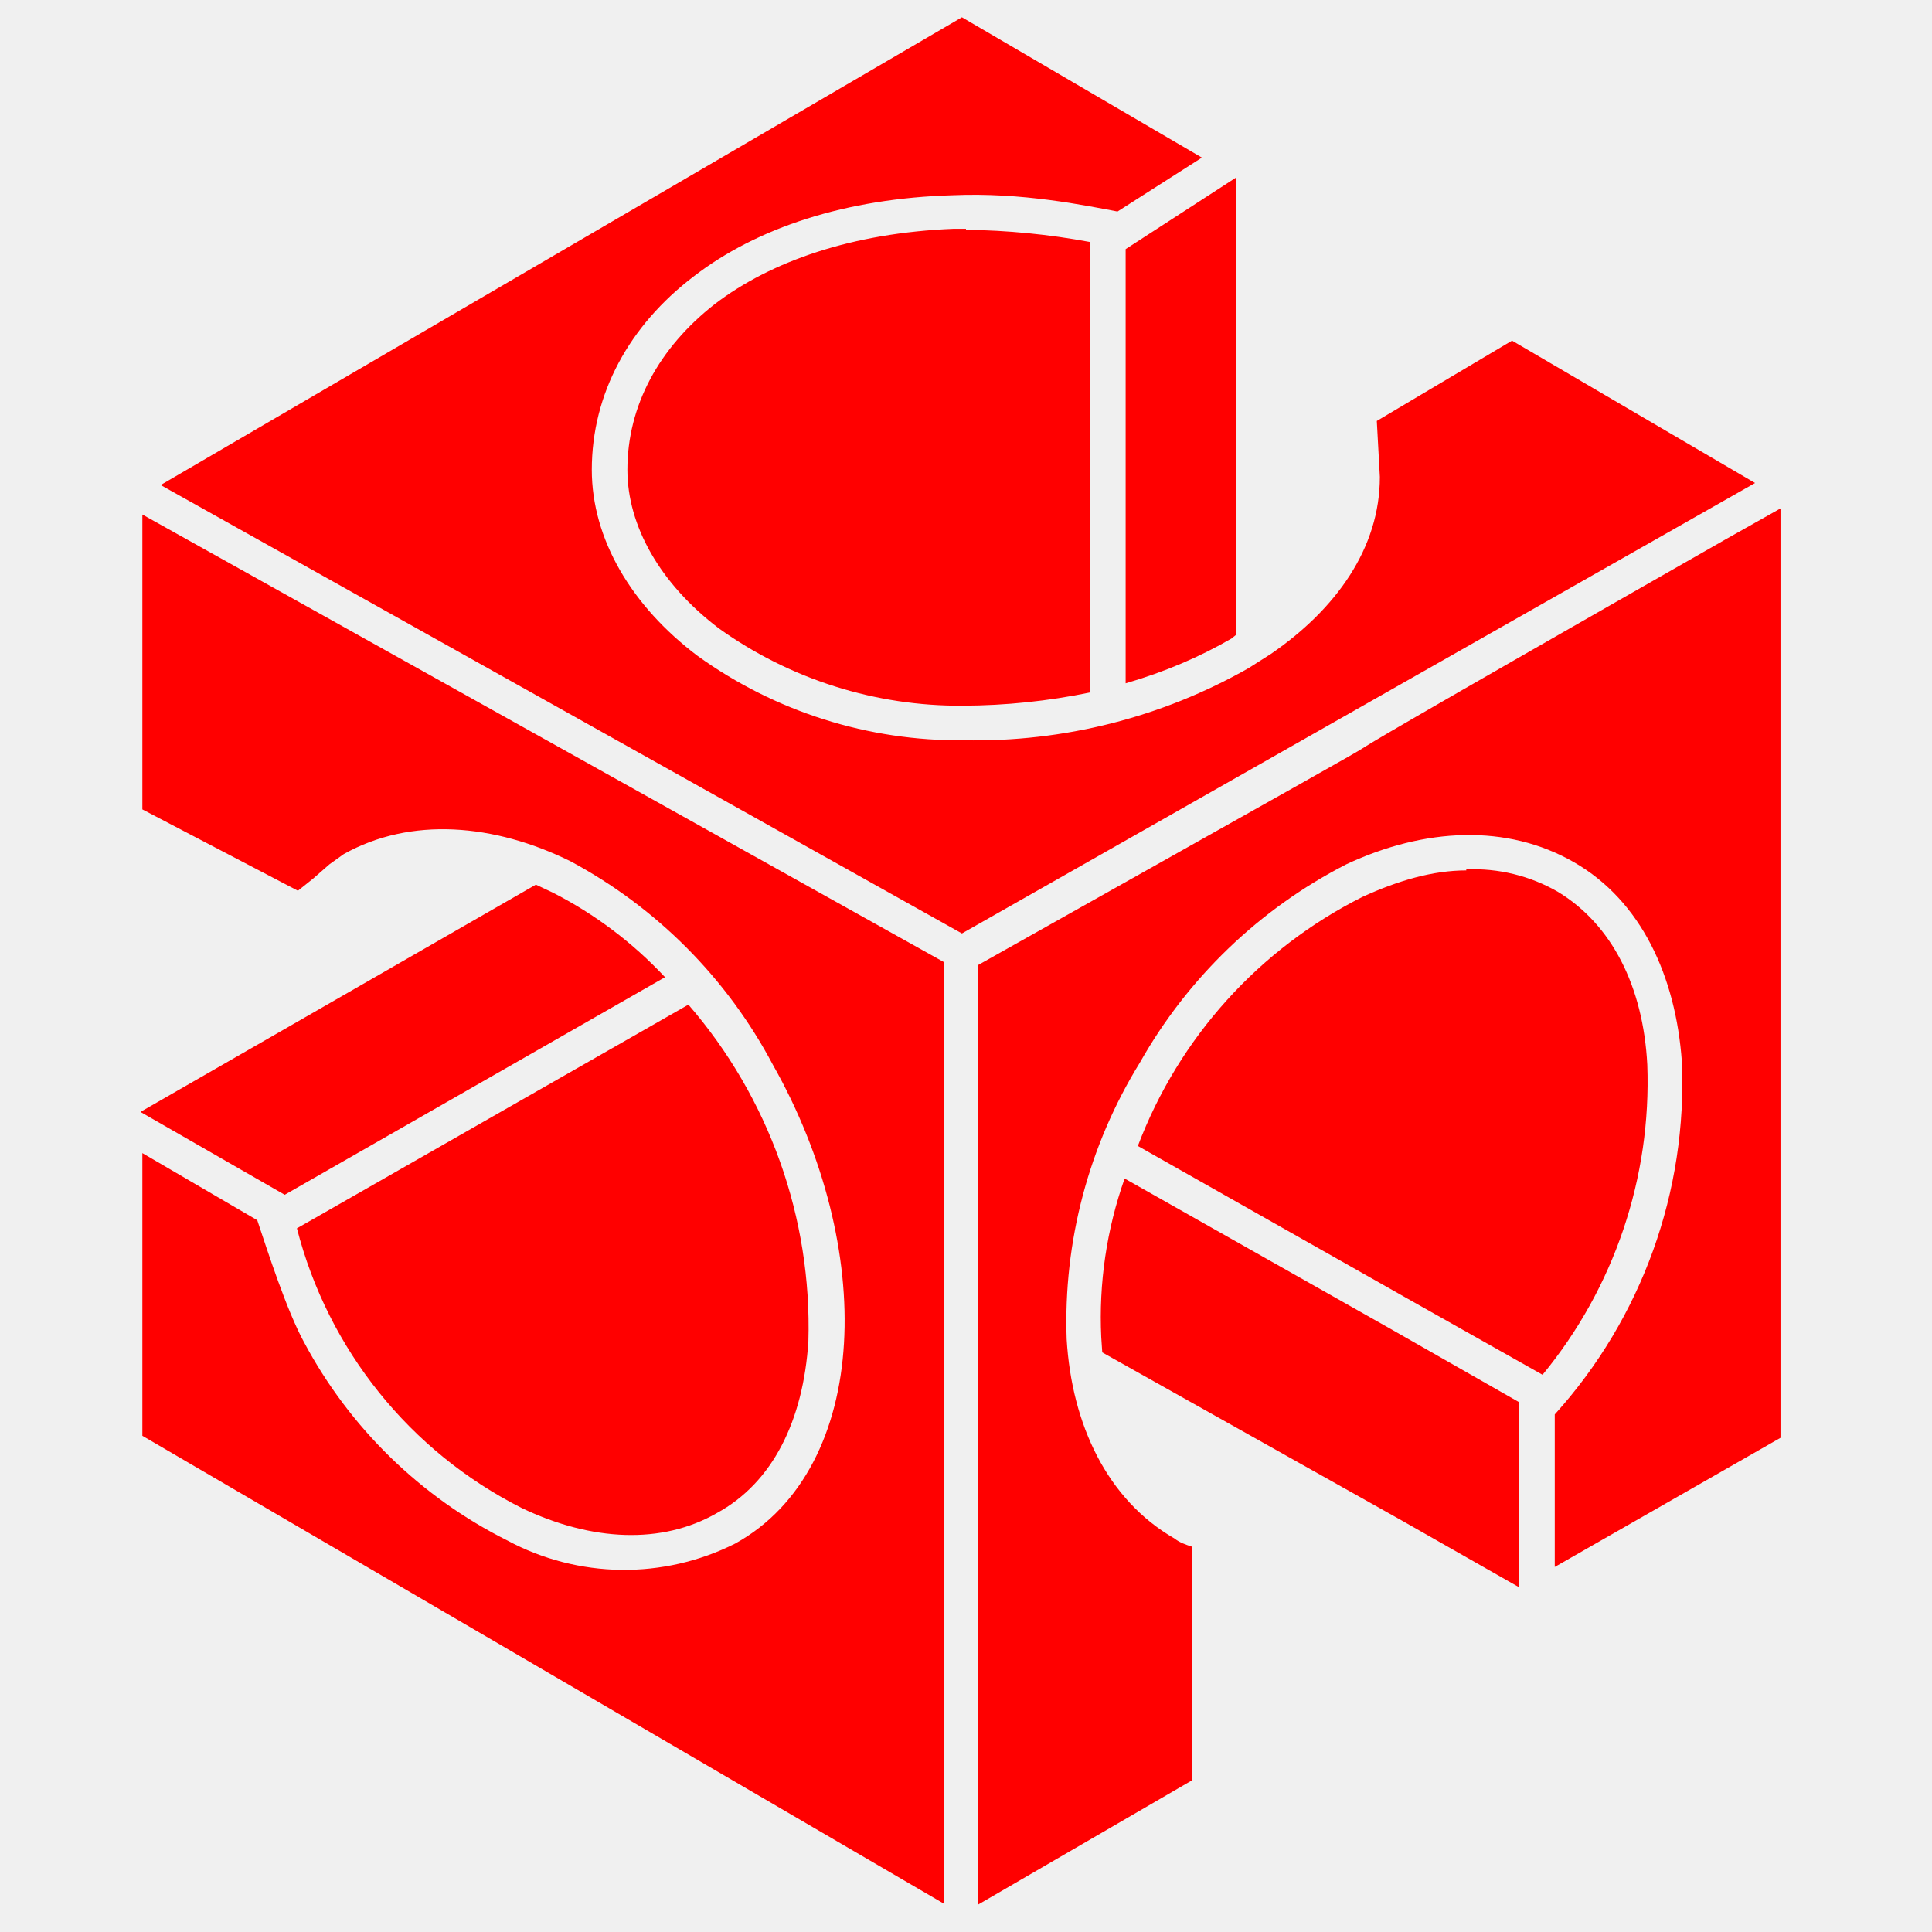
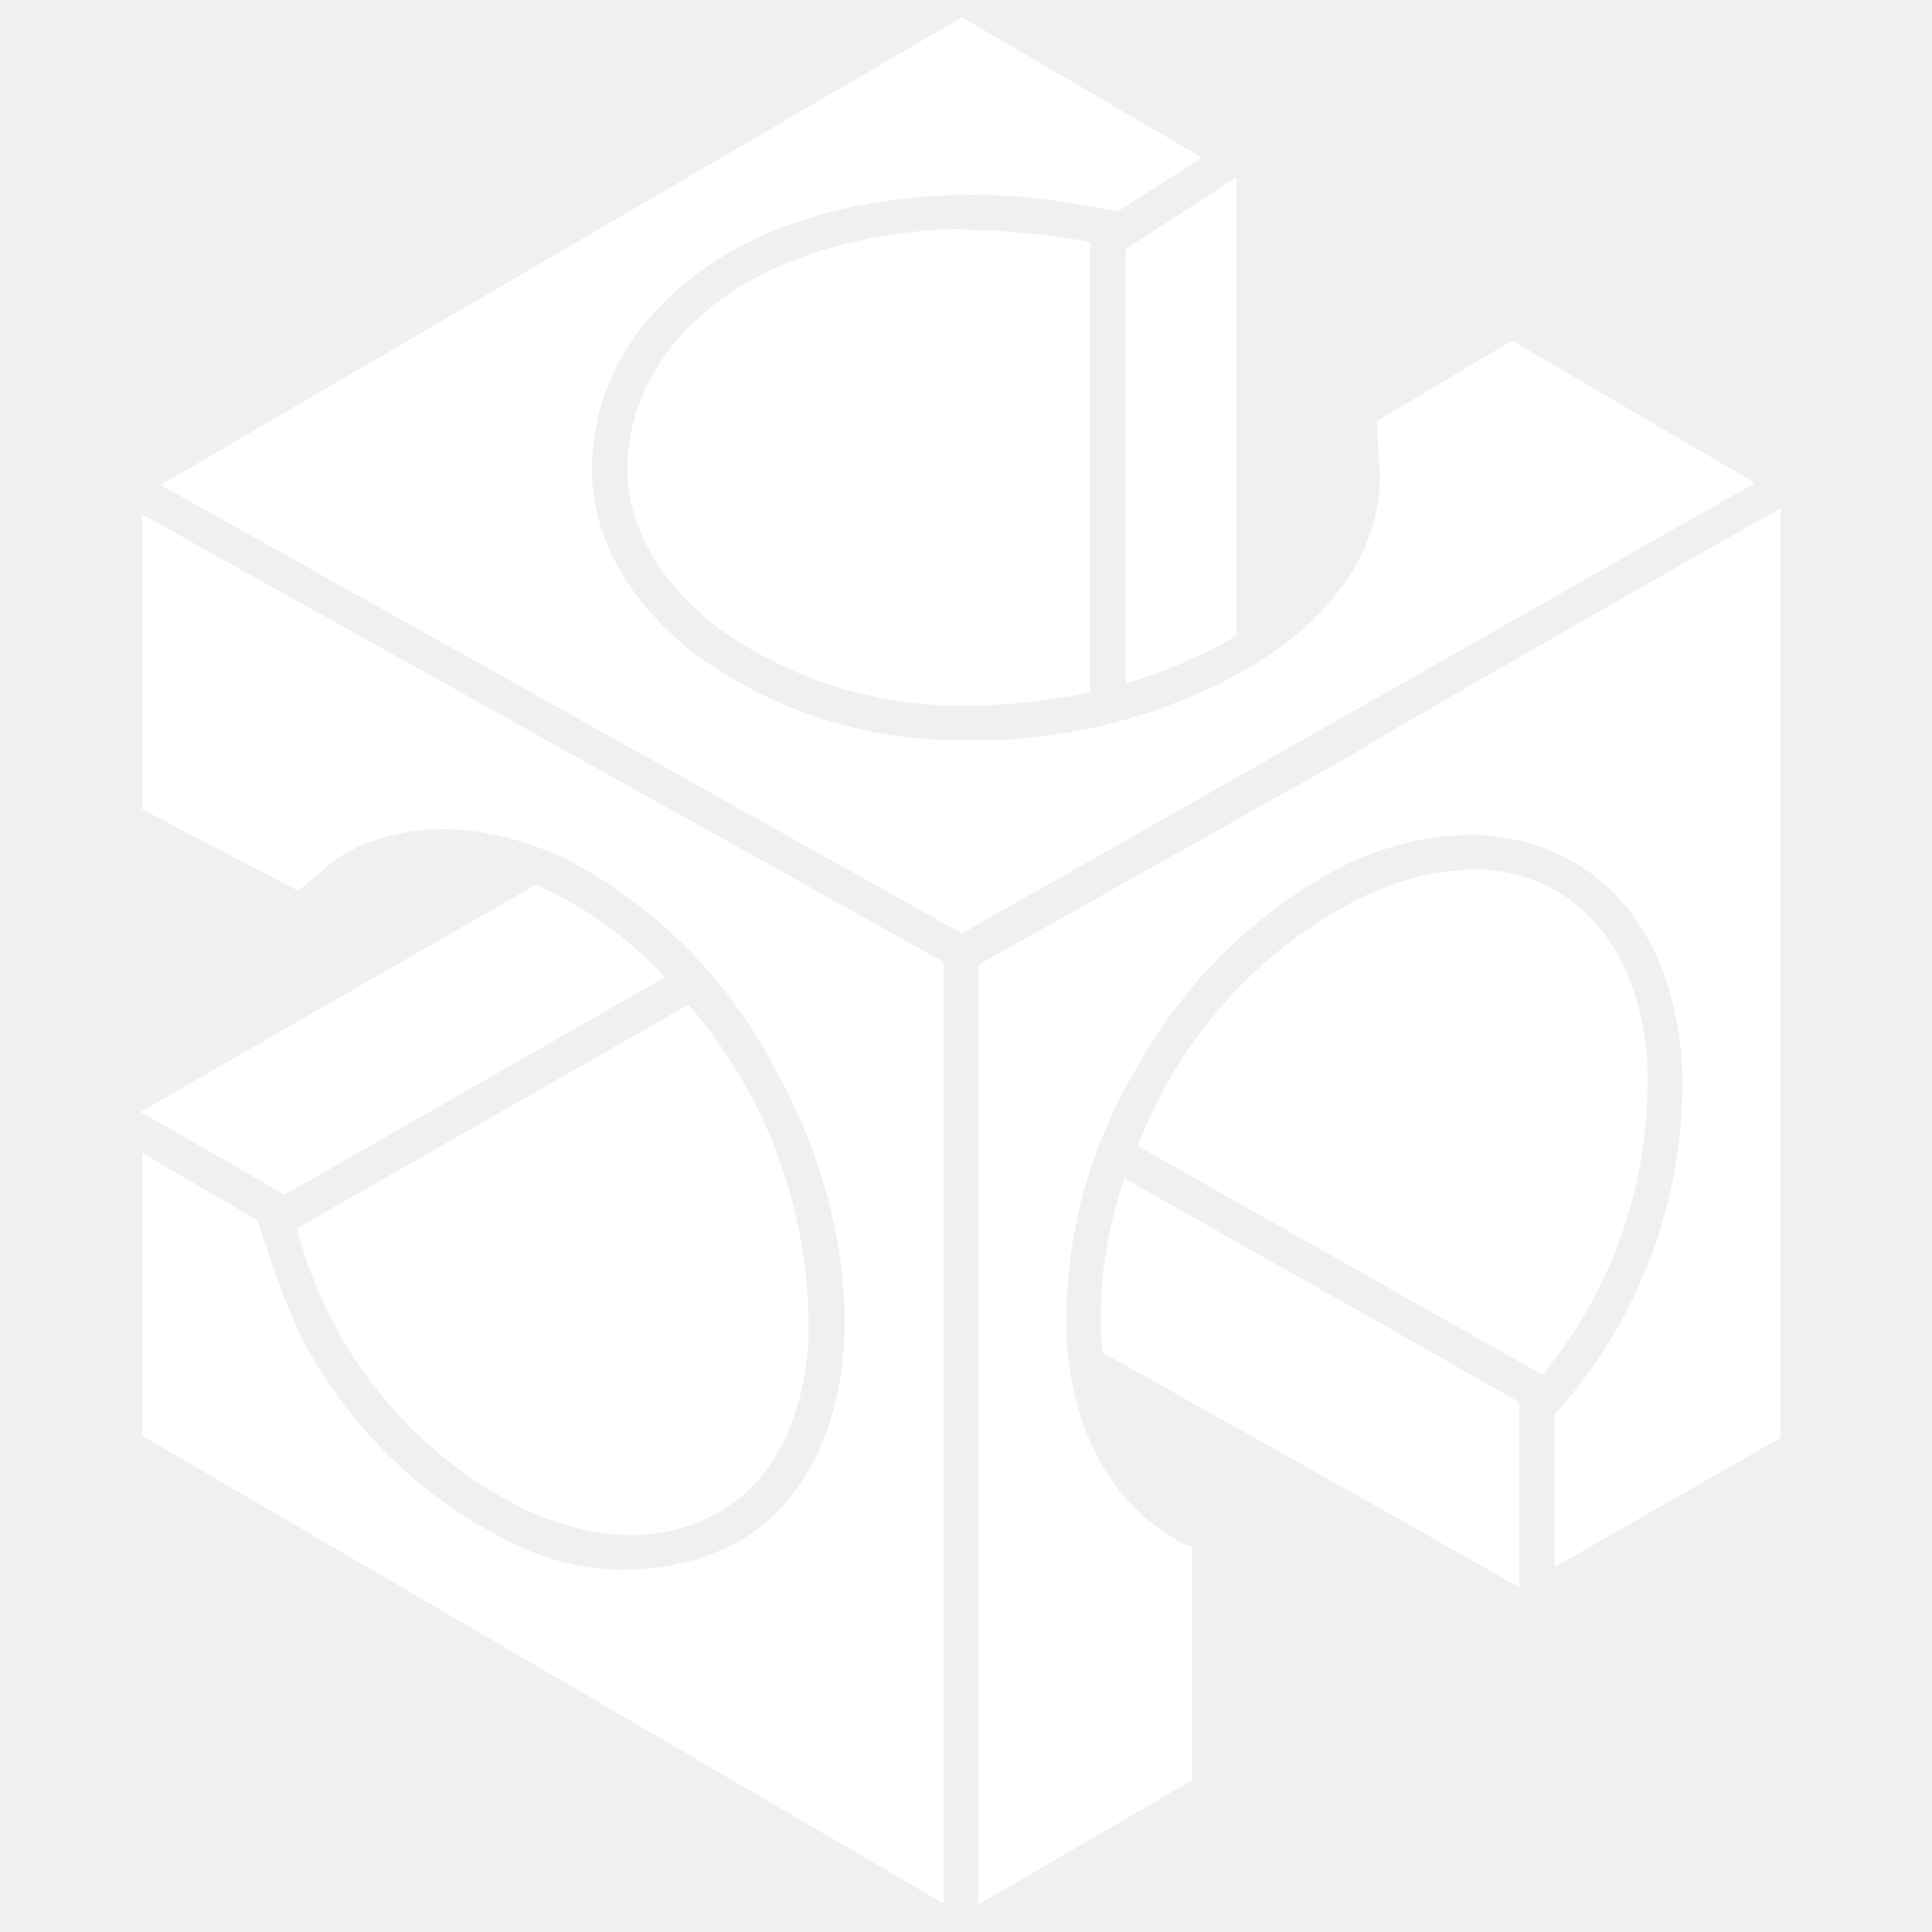
- <svg xmlns="http://www.w3.org/2000/svg" viewBox="0 0 190 190" style="fill: red">
+ <svg xmlns="http://www.w3.org/2000/svg" viewBox="0 0 190 190" style="fill: white">
  <path d="m94.6 1.7-78.8 46 78.8 44.1 78-44.3-23.9-14-13.3 7.9.3 5.5c0 7-4.3 13-10.7 17.4l-2.2 1.4a54.4 54.4 0 0 1-28 7.1 44 44 0 0 1-26.2-8.3C62.1 59.6 58.2 53 58.2 46.2c0-7.5 3.7-14.2 10-19 6.2-4.8 15-7.7 25.5-8 6.8-.3 13 1 16.2 1.6l8.3-5.3L94.6 1.7zm26.9 15.8-10.8 7v42.7c3.8-1.1 7.3-2.6 10.4-4.4l.5-.4V17.5h-.1zm-26.5 5h-1.2c-10 .4-18 3.2-23.5 7.4-5.5 4.3-8.6 10-8.6 16.3 0 5.5 3.2 11.2 9 15.6a40.7 40.7 0 0 0 24 7.6 63 63 0 0 0 12.5-1.3V23.8A71.4 71.4 0 0 0 95 22.6zM175.1 50l-5.5 3.1c-68 38.8-2.6 2-73.4 41.8v92.4l21-12.2v-23c-.6-.2-1.2-.4-1.7-.8-6.6-3.8-10.1-11.2-10.6-19.6a48.5 48.5 0 0 1 7.2-27.2A49 49 0 0 1 132.4 85c7.7-3.6 15.8-4 22.4-.2 6.6 3.8 10 11.2 10.6 19.6a48.6 48.6 0 0 1-12.5 34.7v15l22.2-12.7V50zM14 50.6v29l15.3 8 1.5-1.2 1.6-1.4 1.4-1c6.6-3.7 14.8-3 22.3.7a48.4 48.4 0 0 1 19.9 20c5.1 9 7.5 18.9 7 27.4-.5 8.6-4 16-10.7 19.7a24.3 24.3 0 0 1-22.4-.3 46 46 0 0 1-20-19.5c-1.7-3.1-3.6-9-4.6-12L14 113.4v27.8l78.8 46V94.6L14 50.6zm130.2 35c-3.3 0-6.7 1-10.2 2.6a45.4 45.4 0 0 0-22.1 24.5l26.5 15 13.3 7.5a45.3 45.3 0 0 0 10.3-30.5c-.4-7.7-3.5-13.8-8.8-17a16.6 16.6 0 0 0-9-2.2zM52.7 87l-38.8 22.3v.1l14.1 8.1 37.4-21.4a40 40 0 0 0-11-8.3l-1.7-.8zm15 11.8-38.5 22a42.7 42.7 0 0 0 22.1 27.5c6.9 3.3 13.8 3.6 19.2.5 5.5-3 8.5-9.1 9-16.9a48.4 48.4 0 0 0-11.8-33.1zm42.9 17.1a41 41 0 0 0-2.3 15.6l.1 1.5 29.4 16.5 11.6 6.6v-18.2l-12.8-7.3-26-14.7z" />
</svg>
